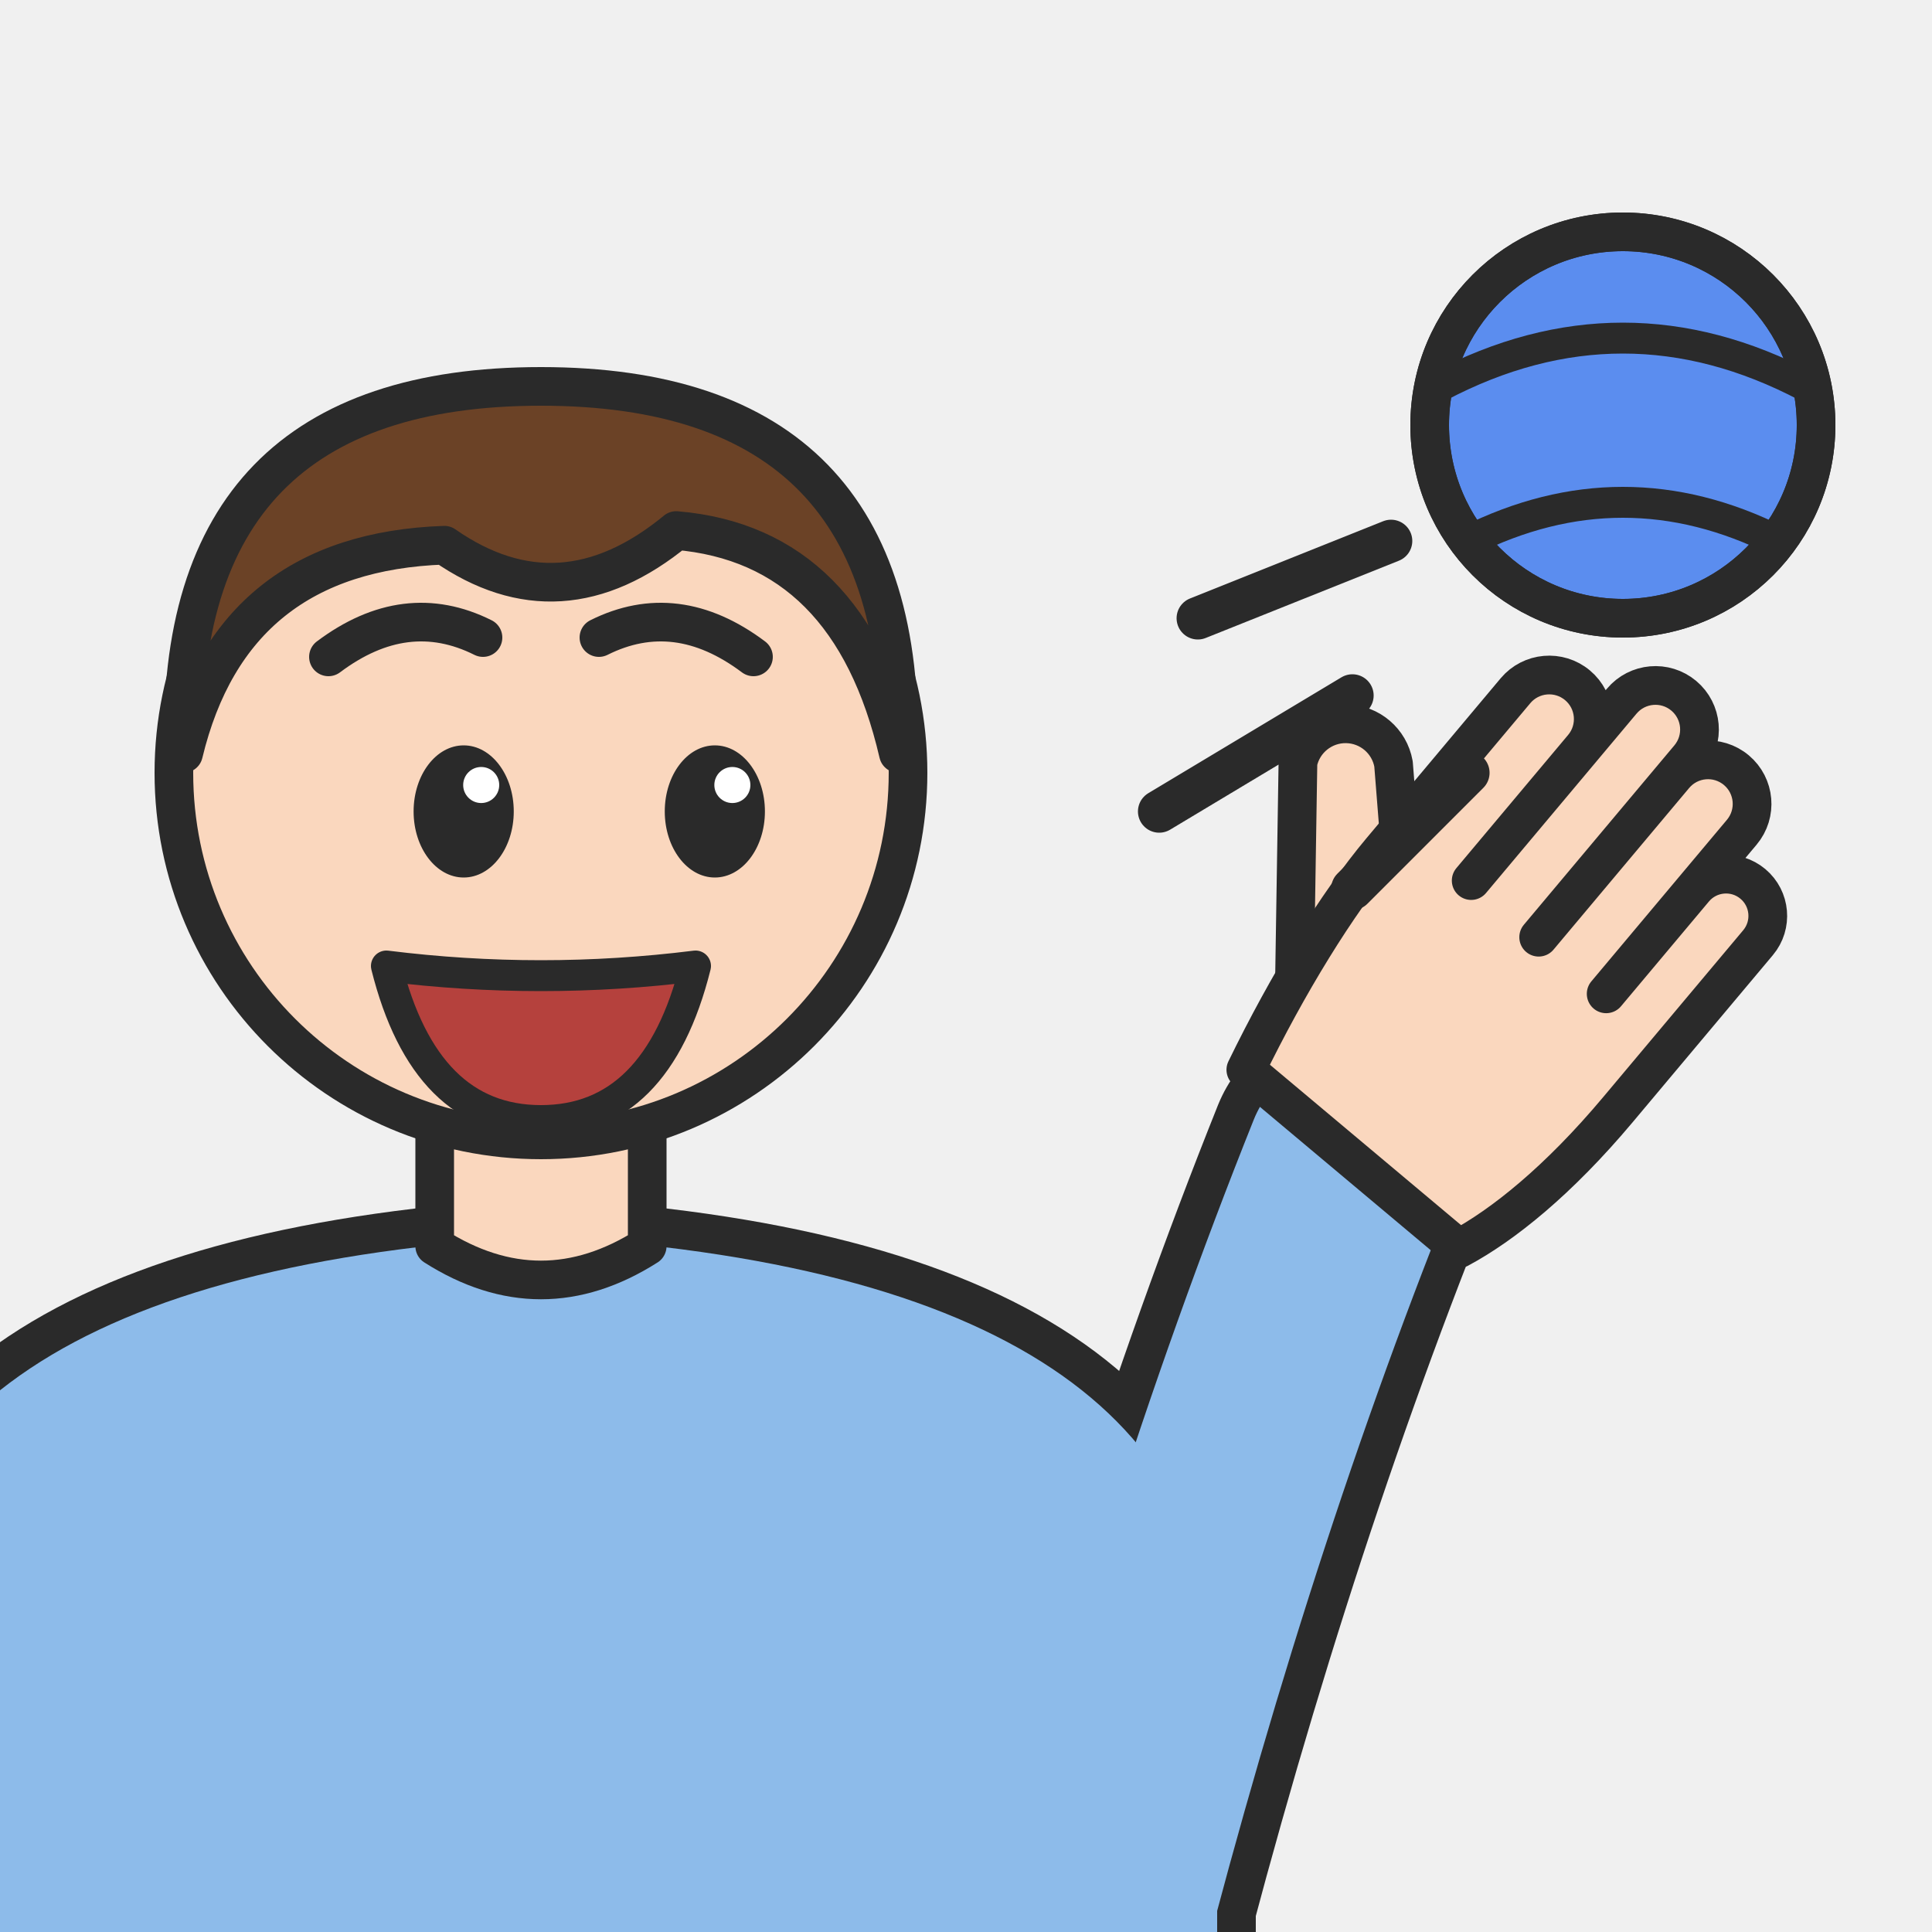
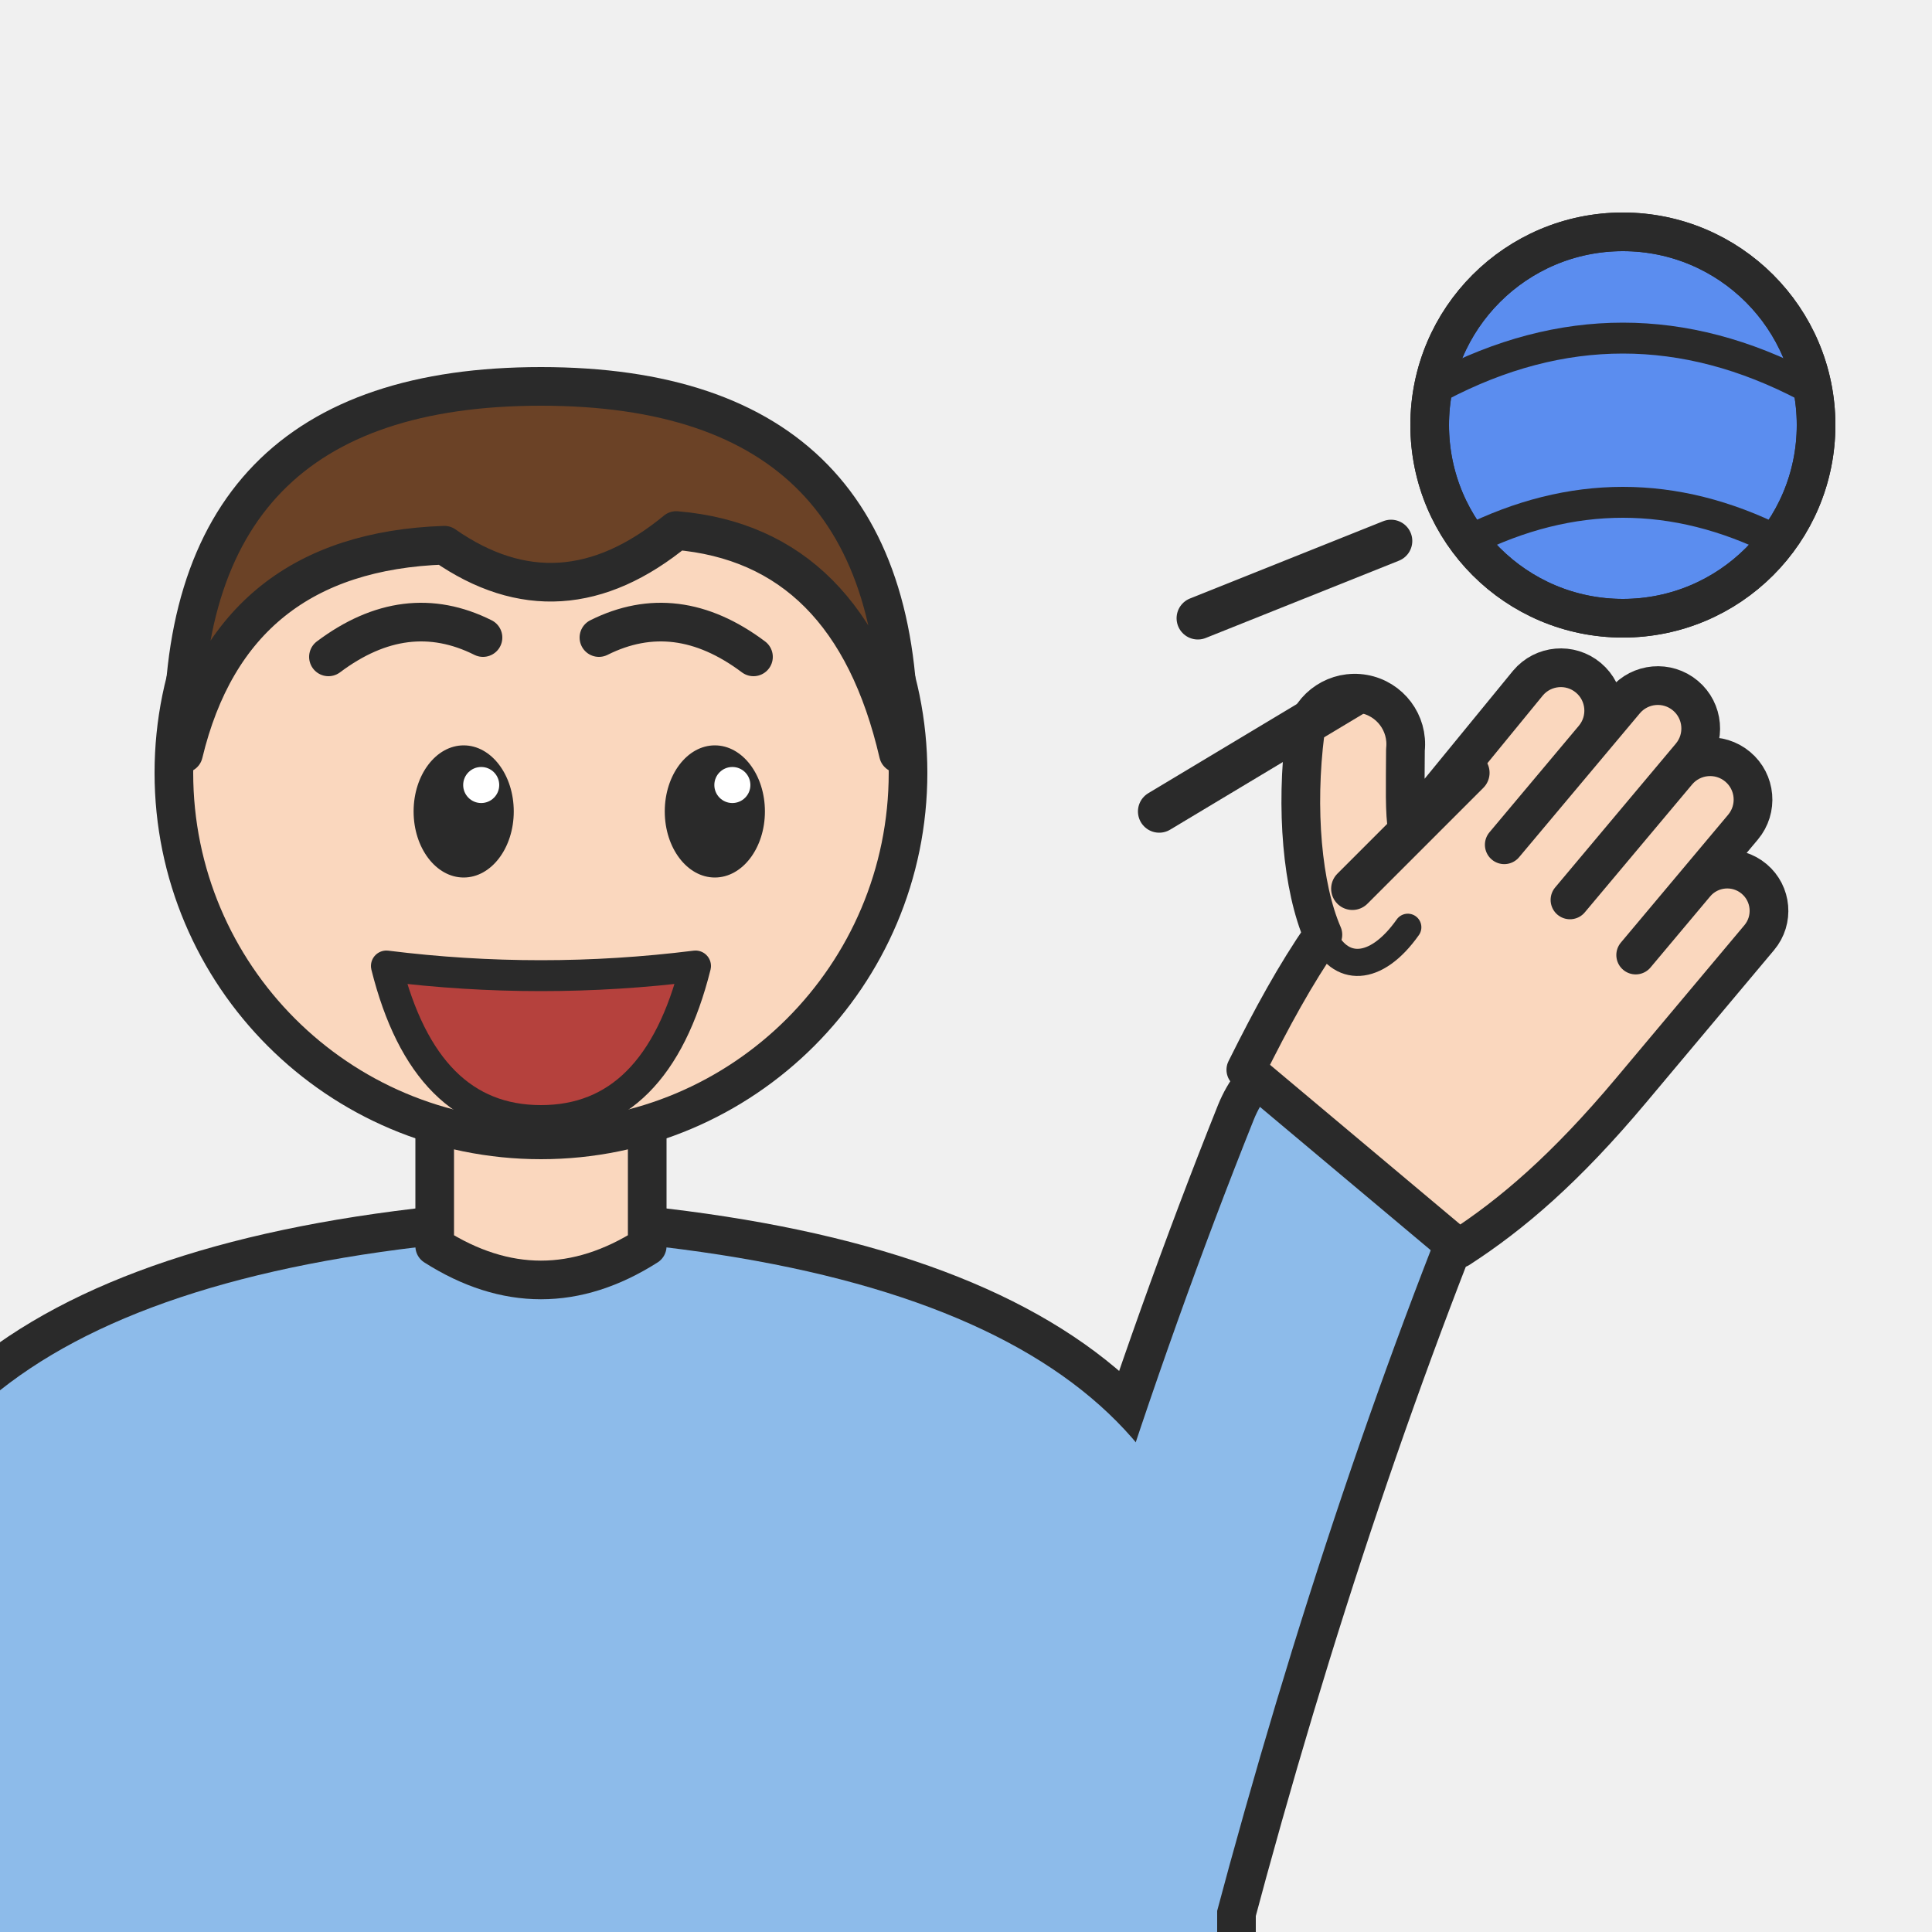
<svg xmlns="http://www.w3.org/2000/svg" viewBox="0 0 100 100" width="512" height="512" stroke-linecap="round" stroke-linejoin="round" role="img" aria-label="hádzať">
  <path d="M56 104 Q62 80 70 60" fill="none" stroke="#2A2A2A" stroke-width="15" />
  <path d="M-8 104 V87 Q-8 65 28 63 Q64 65 64 87 V104 Z" fill="#8DBBEA" stroke="#2A2A2A" stroke-width="2" />
  <path d="M56 104 Q62 80 70 60" fill="none" stroke="#8DBBEA" stroke-width="11" />
  <path d="M22.5 55 V64.5 Q28 68.0 33.5 64.5 V55" fill="#FAD7BE" stroke="#2A2A2A" stroke-width="2" />
  <circle cx="28" cy="40" r="19" fill="#FAD7BE" stroke="#2A2A2A" stroke-width="2" />
  <path d="M9.5 39 Q9 20 28 20 Q47 20 46.5 39 Q44 28.22 35 27.46 Q29 32.4 23 28.22 Q12 28.6 9.5 39 Z" fill="#6B4226" stroke="#2A2A2A" stroke-width="2" />
  <path d="M17 34 Q21 31 25 33" fill="none" stroke="#2A2A2A" stroke-width="2" />
  <path d="M31 33 Q35 31 39 34" fill="none" stroke="#2A2A2A" stroke-width="2" />
  <ellipse cx="24.0" cy="42.0" rx="2.592" ry="3.42" fill="#2A2A2A" stroke="#2A2A2A" stroke-width="0" />
  <circle cx="24.907" cy="40.632" r="0.933" fill="#FFFFFF" stroke="#2A2A2A" stroke-width="0" />
  <ellipse cx="37.0" cy="42.0" rx="2.592" ry="3.42" fill="#2A2A2A" stroke="#2A2A2A" stroke-width="0" />
  <circle cx="37.907" cy="40.632" r="0.933" fill="#FFFFFF" stroke="#2A2A2A" stroke-width="0" />
  <path d="M20 50 Q28 51 36 50 Q34 58 28 58 Q22 58 20 50 Z" fill="#B5413D" stroke="#2A2A2A" stroke-width="1.6" />
  <g transform="translate(70 60) rotate(40) scale(1.2 1.2)">
-     <path d="M-5 -2 L-12.8 -11.6 A2.1 2.1 0 0 1 -9.6 -14.2 L-3.5 -8 Z" fill="#FAD7BE" stroke="#2A2A2A" stroke-width="1.67" />
-     <path d="M-6 0 C-7 -4 -7.6 -8 -7.6 -11 L-7.6 -20 A1.9 1.9 0 0 1 -3.8 -20 L-3.8 -12.5 L-3.8 -22.6 A1.9 1.9 0 0 1 0 -22.6 L0 -12.5 L0 -21.6 A1.9 1.9 0 0 1 3.8 -21.6 L3.8 -12.5 L3.8 -18.4 A1.8 1.8 0 0 1 7.4 -18.4 L7.4 -9 C7.4 -5 6.8 -2 6 0 Z" fill="#FAD7BE" stroke="#2A2A2A" stroke-width="1.67" />
+     <path d="M-6 0 C-6.6 -2.5 -7 -4.5 -7.2 -6.6 C-9.2 -7.6 -11.6 -10 -13.4 -12.8 A2.2 2.2 0 0 1 -9.6 -15 C-8.6 -13.8 -7.9 -12.9 -7.3 -12.4 L-7.4 -20.6 A1.85 1.85 0 0 1 -3.7 -20.6 L-3.7 -14.6 L-3.7 -22.7 A1.85 1.85 0 0 1 0 -22.7 L0 -14.6 L0 -21.8 A1.85 1.85 0 0 1 3.7 -21.8 L3.7 -14.6 L3.7 -18.6 A1.8 1.8 0 0 1 7.3 -18.6 L7.3 -10 C7.3 -5.6 6.8 -2.6 6 0 Z" fill="#FAD7BE" stroke="#2A2A2A" stroke-width="1.67" />
+     <path d="M-7.2 -6.6 C-5.6 -5.8 -4.4 -6.8 -4.6 -9.2" fill="none" stroke="#2A2A2A" stroke-width="1.17" />
  </g>
  <circle cx="84" cy="22" r="10" fill="#5B8DEF" stroke="#2A2A2A" stroke-width="2" />
  <path d="M74.5 20 Q84 15 93.5 20 M76 28 Q84 24 92 28" fill="none" stroke="#2A2A2A" stroke-width="1.6" />
  <circle cx="84" cy="22" r="10" fill="none" stroke="#2A2A2A" stroke-width="2" />
  <path d="M62 32 L72 28 M60 42 L70 36 M70 46 L76 40" fill="none" stroke="#2A2A2A" stroke-width="2.2" />
</svg>
